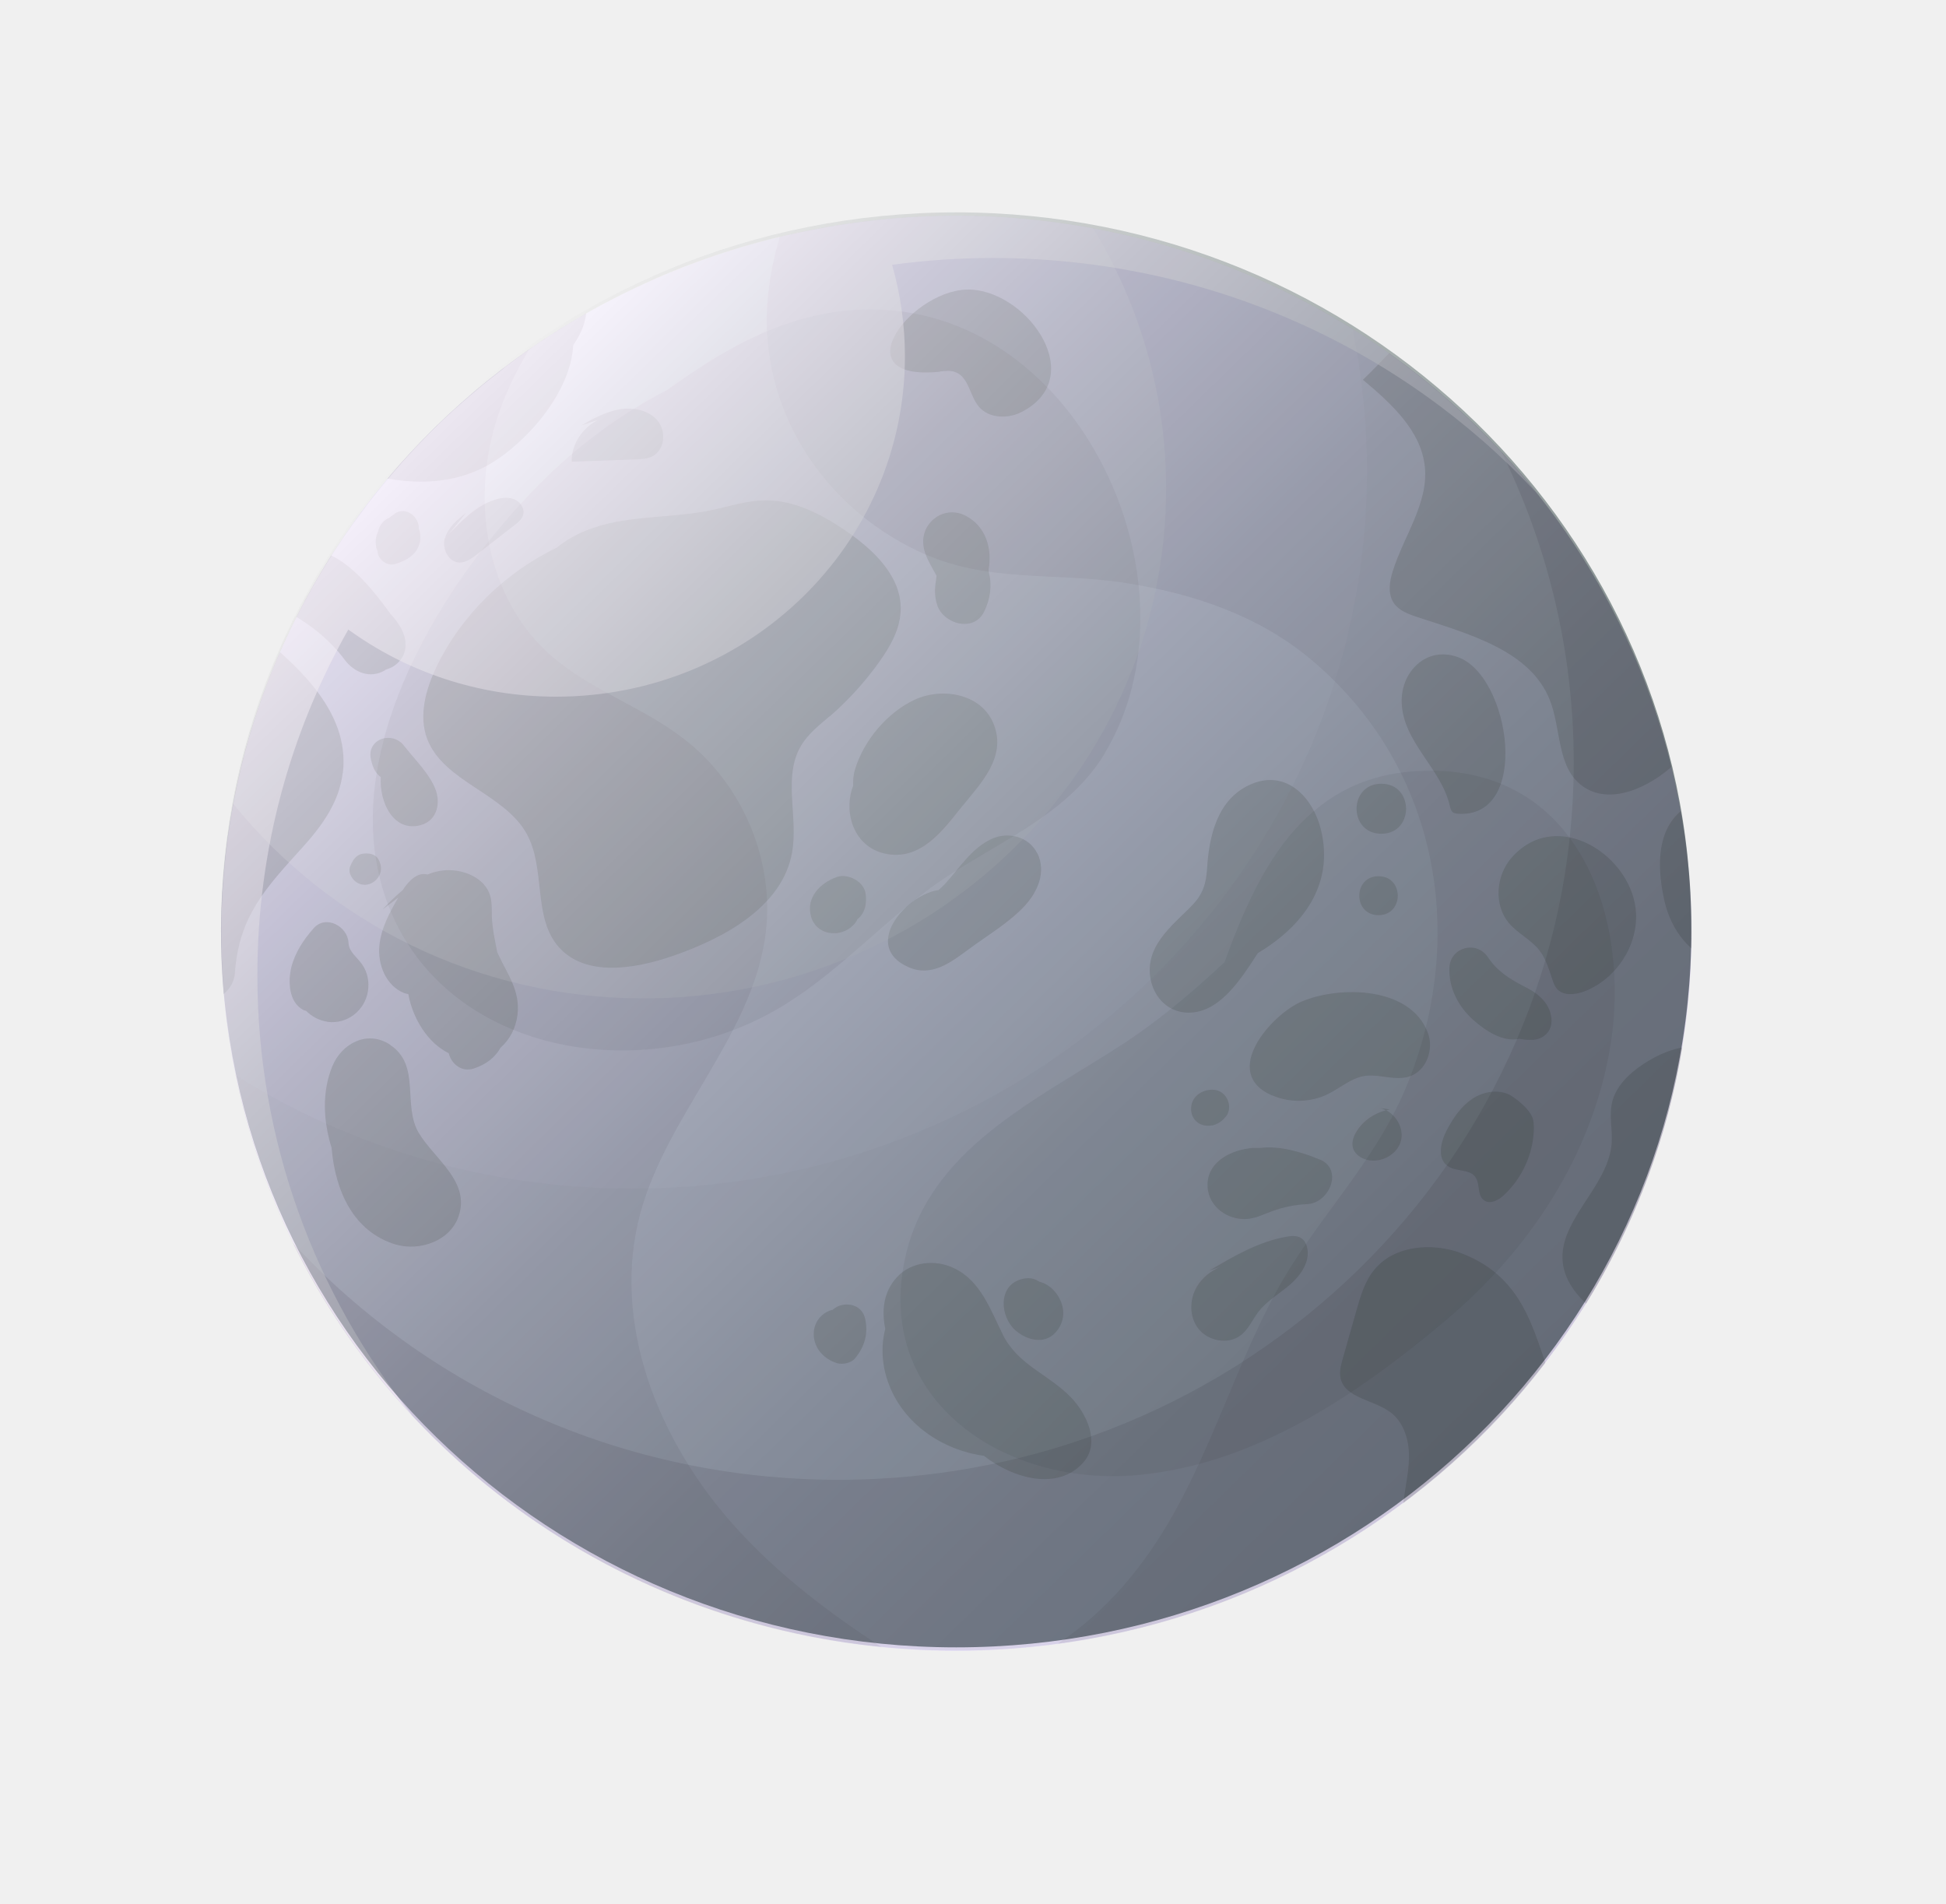
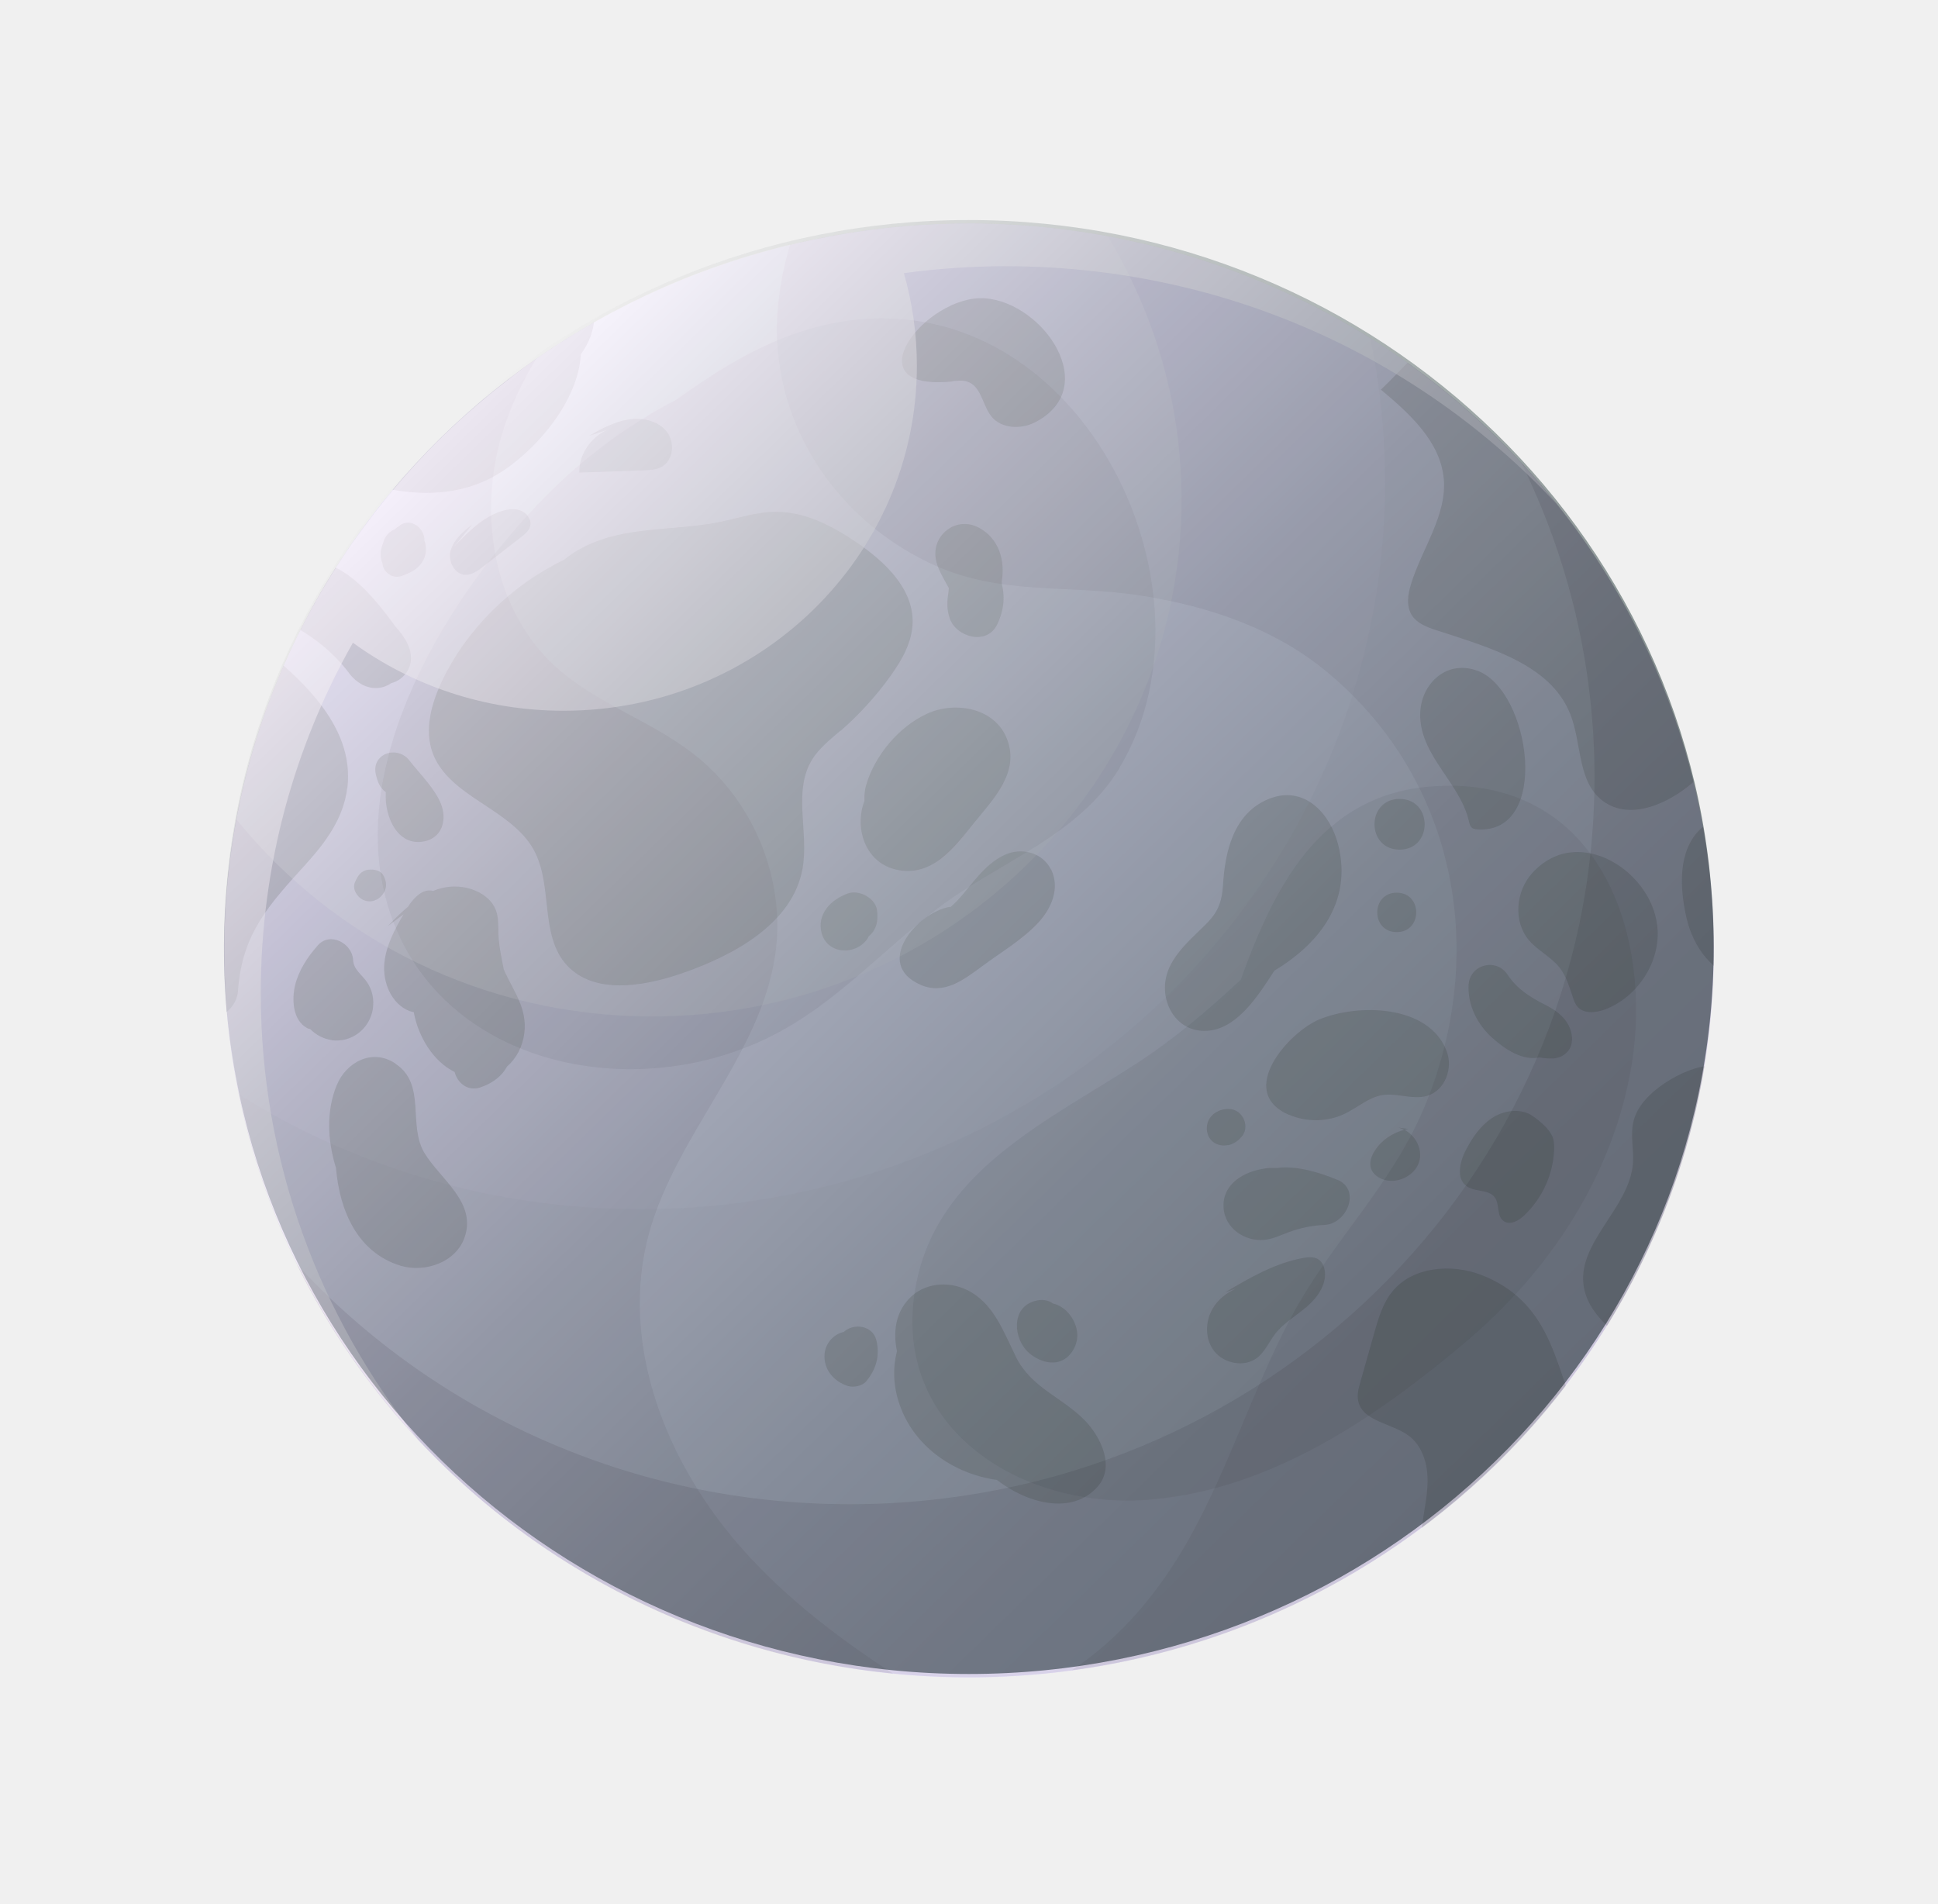
- <svg xmlns="http://www.w3.org/2000/svg" width="46" height="45" viewBox="0 0 46 45" fill="none">
-   <mask id="mask0_1_719" style="mask-type:luminance" maskUnits="userSpaceOnUse" x="5" y="5" width="35" height="35">
-     <path d="M38.729 28.391C42.311 19.701 37.995 9.824 29.091 6.328C20.187 2.833 10.066 7.045 6.484 15.735C2.903 24.424 7.218 34.302 16.122 37.797C25.027 41.293 35.148 37.081 38.729 28.391Z" fill="white" />
+ <svg xmlns="http://www.w3.org/2000/svg" width="226" height="222" viewBox="0 0 226 222" fill="none">
+   <mask id="mask0_91_4" style="mask-type:luminance" maskUnits="userSpaceOnUse" x="26" y="26" width="174" height="170">
+     <path d="M193.588 142.477C211.489 99.041 189.92 49.666 145.412 32.196C100.905 14.726 50.313 35.776 32.412 79.212C14.511 122.649 36.08 172.023 80.588 189.493C125.095 206.964 175.687 185.914 193.588 142.477Z" fill="white" />
  </mask>
-   <g mask="url(#mask0_1_719)">
-     <path d="M38.729 28.391C42.311 19.701 37.995 9.824 29.091 6.328C20.187 2.833 10.066 7.045 6.484 15.735C2.903 24.424 7.218 34.302 16.122 37.797C25.027 41.293 35.148 37.081 38.729 28.391Z" fill="#EEE9FF" />
-     <path opacity="0.71" d="M33.681 11.034C33.769 11.897 33.179 12.674 32.922 13.504C32.843 13.751 32.802 14.039 32.947 14.254C33.067 14.432 33.291 14.517 33.499 14.585C34.719 14.986 36.175 15.375 36.636 16.549C36.906 17.23 36.798 18.117 37.387 18.566C38.038 19.064 38.997 18.615 39.594 18.052C40.2 17.485 40.706 16.764 40.798 15.95C40.885 15.148 40.561 14.367 40.246 13.622C39.229 11.228 38.171 8.774 36.329 6.916C35.076 5.652 33.055 8.195 32.217 8.977C32.885 9.536 33.599 10.184 33.681 11.042V11.034Z" fill="#C8C6D3" />
-     <path opacity="0.71" d="M34.337 19.198C34.37 19.222 34.412 19.23 34.449 19.234C36.192 19.372 35.711 15.999 34.474 15.537C33.711 15.254 33.1 15.893 33.134 16.622C33.171 17.55 34.076 18.173 34.271 19.052C34.283 19.105 34.296 19.162 34.337 19.194V19.198Z" fill="#C8C6D3" />
-     <path opacity="0.71" d="M36.806 23.377C36.959 23.547 37.237 23.515 37.453 23.434C38.196 23.146 38.711 22.369 38.673 21.591C38.611 20.247 36.822 19.06 35.744 20.259C35.358 20.688 35.3 21.393 35.677 21.83C35.885 22.069 36.192 22.215 36.387 22.462C36.544 22.664 36.615 22.919 36.698 23.163C36.723 23.239 36.752 23.316 36.806 23.377Z" fill="#C8C6D3" />
-     <path opacity="0.71" d="M34.229 27.568C34.424 27.698 34.735 27.633 34.872 27.819C34.993 27.981 34.91 28.249 35.076 28.37C35.221 28.48 35.428 28.37 35.561 28.241C35.984 27.84 36.242 27.273 36.258 26.698C36.258 26.596 36.258 26.491 36.217 26.398C36.096 26.127 35.702 25.888 35.702 25.888C35.424 25.738 35.063 25.799 34.798 25.977C34.536 26.155 34.354 26.422 34.208 26.698C34.055 26.981 33.959 27.39 34.229 27.568Z" fill="#C8C6D3" />
-     <path opacity="0.71" d="M30.072 25.892C30.491 26.074 30.988 26.062 31.395 25.859C31.681 25.718 31.93 25.487 32.25 25.434C32.275 25.43 32.3 25.426 32.325 25.426C32.648 25.402 32.984 25.544 33.3 25.45C33.719 25.325 33.906 24.799 33.748 24.402C33.329 23.32 31.686 23.296 30.781 23.669C30.072 23.96 28.827 25.353 30.072 25.896V25.892Z" fill="#C8C6D3" />
-     <path opacity="0.71" d="M32.076 26.73C31.993 26.856 31.939 27.014 31.988 27.155C32.03 27.269 32.134 27.35 32.246 27.394C32.582 27.528 33.017 27.321 33.113 26.977C33.192 26.694 33.026 26.378 32.764 26.244C32.482 26.317 32.229 26.487 32.076 26.73Z" fill="#C8C6D3" />
-     <path opacity="0.71" d="M32.59 26.188C32.652 26.196 32.711 26.22 32.764 26.248C32.794 26.24 32.822 26.228 32.852 26.224L32.586 26.188H32.59Z" fill="#C8C6D3" />
-     <path opacity="0.71" d="M40.013 24.734C39.59 24.75 39.188 24.924 38.835 25.159C38.503 25.382 38.192 25.681 38.105 26.066C38.034 26.382 38.121 26.71 38.096 27.03C38.013 28.087 36.756 28.893 36.955 29.937C37.042 30.395 37.395 30.751 37.756 31.055C38.125 31.367 38.553 31.671 39.042 31.699C39.511 31.723 39.964 31.488 40.304 31.177C40.752 30.763 41.059 30.209 41.163 29.617C41.246 29.152 41.204 28.674 41.267 28.208C41.333 27.71 41.52 27.228 41.557 26.726C41.632 25.791 41.092 24.701 40.013 24.742V24.734Z" fill="#C8C6D3" />
-     <path opacity="0.71" d="M34.549 29.625C33.856 29.362 32.968 29.439 32.499 29.998C32.262 30.277 32.159 30.638 32.059 30.99C31.951 31.367 31.847 31.743 31.739 32.12C31.698 32.27 31.652 32.428 31.69 32.582C31.798 33.051 32.47 33.088 32.864 33.38C33.159 33.598 33.287 33.975 33.304 34.331C33.32 34.691 33.237 35.048 33.188 35.404C33.146 35.688 33.13 35.999 33.308 36.226C33.474 36.441 33.773 36.522 34.047 36.498C34.32 36.473 34.578 36.36 34.827 36.246C35.349 36.012 35.877 35.773 36.308 35.4C36.739 35.028 37.063 34.501 37.051 33.942C37.042 33.618 36.926 33.307 36.806 33.003C36.262 31.598 36.138 30.245 34.549 29.625Z" fill="#C8C6D3" />
-     <path opacity="0.71" d="M30.744 29.257C30.644 29.204 30.524 29.212 30.412 29.233C29.752 29.35 29.159 29.694 28.586 30.035L28.831 29.95C28.611 30.051 28.416 30.205 28.296 30.407C28.109 30.719 28.109 31.14 28.337 31.419C28.565 31.699 29.03 31.788 29.32 31.569C29.511 31.428 29.603 31.197 29.748 31.006C29.951 30.743 30.254 30.577 30.503 30.358C30.752 30.14 30.968 29.824 30.901 29.5C30.881 29.399 30.827 29.302 30.735 29.253L30.744 29.257Z" fill="#C8C6D3" />
-     <path opacity="0.71" d="M22.208 8.783C22.329 8.77 22.453 8.75 22.569 8.791C22.901 8.9 22.918 9.354 23.142 9.617C23.374 9.888 23.814 9.904 24.134 9.746C25.723 8.944 24.345 6.948 22.984 6.847C21.607 6.746 19.831 9.025 22.212 8.787L22.208 8.783Z" fill="#C8C6D3" />
-     <path opacity="0.71" d="M19.615 16.934C20.051 16.554 20.441 16.124 20.777 15.655C21.047 15.278 21.287 14.857 21.291 14.395C21.3 13.614 20.644 12.99 19.988 12.544C19.424 12.16 18.785 11.824 18.096 11.828C17.648 11.828 17.221 11.978 16.781 12.067C16.055 12.213 15.304 12.196 14.573 12.334C14.067 12.427 13.553 12.621 13.167 12.941C11.93 13.541 10.901 14.545 10.316 15.768C10.063 16.299 9.893 16.91 10.096 17.461C10.478 18.477 11.91 18.748 12.445 19.7C12.914 20.534 12.578 21.697 13.225 22.405C13.856 23.09 14.989 22.907 15.881 22.604C17.134 22.174 18.491 21.429 18.723 20.154C18.876 19.303 18.491 18.348 18.947 17.607C19.113 17.339 19.37 17.137 19.611 16.93L19.615 16.934Z" fill="#C8C6D3" />
-     <path opacity="0.71" d="M14.179 9.908C13.785 10.082 13.503 10.491 13.515 10.913C14.013 10.896 14.511 10.876 15.009 10.86C15.15 10.856 15.3 10.848 15.428 10.783C15.719 10.629 15.752 10.192 15.544 9.945C15.337 9.694 14.968 9.621 14.64 9.677C14.316 9.734 14.022 9.896 13.735 10.058L14.179 9.912V9.908Z" fill="#C8C6D3" />
-     <path opacity="0.71" d="M10.515 12.719C10.441 12.97 10.603 13.298 10.868 13.298C11.013 13.298 11.142 13.205 11.258 13.116C11.557 12.885 11.852 12.654 12.15 12.423C12.246 12.35 12.345 12.269 12.37 12.156C12.403 12.006 12.287 11.848 12.138 11.795C11.989 11.743 11.823 11.771 11.673 11.82C11.246 11.97 10.918 12.302 10.607 12.626L11.018 12.123C10.81 12.285 10.59 12.468 10.52 12.719H10.515Z" fill="#C8C6D3" />
-     <path opacity="0.71" d="M32.586 21.632C33.192 21.632 33.192 20.712 32.586 20.712C31.98 20.712 31.98 21.632 32.586 21.632Z" fill="#C8C6D3" />
-     <path opacity="0.71" d="M32.652 19.708C33.432 19.708 33.432 18.526 32.652 18.526C31.872 18.526 31.872 19.708 32.652 19.708Z" fill="#C8C6D3" />
-     <path opacity="0.71" d="M29.731 22.531C30.777 21.903 31.553 20.923 31.221 19.599C31.038 18.862 30.42 18.186 29.59 18.53C28.765 18.874 28.578 19.781 28.532 20.546C28.491 21.203 28.225 21.348 27.789 21.786C27.54 22.037 27.291 22.32 27.208 22.672C27.055 23.32 27.495 24.025 28.233 23.928C28.885 23.839 29.349 23.126 29.731 22.531Z" fill="#C8C6D3" />
-     <path opacity="0.71" d="M31.196 27.41C30.802 27.244 30.258 27.074 29.789 27.135C29.735 27.135 29.677 27.135 29.619 27.135C29.134 27.172 28.569 27.431 28.544 27.977C28.524 28.455 28.939 28.816 29.416 28.816C29.652 28.816 29.843 28.714 30.063 28.633C30.337 28.532 30.611 28.476 30.901 28.463C31.42 28.439 31.764 27.645 31.196 27.406V27.41Z" fill="#C8C6D3" />
-     <path opacity="0.71" d="M28.648 26.605C28.76 26.58 28.868 26.52 28.943 26.43C29.183 26.212 29.013 25.754 28.657 25.758C28.428 25.758 28.204 25.896 28.163 26.127C28.109 26.422 28.337 26.661 28.648 26.601V26.605Z" fill="#C8C6D3" />
-     <path opacity="0.71" d="M22.731 19.076C23.183 18.518 23.785 17.91 23.499 17.141C23.225 16.404 22.291 16.234 21.628 16.537C20.968 16.841 20.408 17.517 20.208 18.198C20.171 18.323 20.163 18.449 20.167 18.574C20.142 18.639 20.121 18.704 20.109 18.769C19.984 19.36 20.254 20.024 20.905 20.174C21.756 20.368 22.279 19.635 22.731 19.076Z" fill="#C8C6D3" />
-     <path opacity="0.71" d="M20.121 21.911C20.175 21.871 20.217 21.822 20.25 21.765C20.258 21.749 20.262 21.741 20.267 21.729C20.449 21.587 20.499 21.352 20.457 21.101C20.408 20.834 20.042 20.64 19.785 20.729C19.383 20.87 19.047 21.219 19.171 21.664C19.291 22.089 19.806 22.174 20.125 21.911H20.121Z" fill="#C8C6D3" />
-     <path opacity="0.71" d="M24.52 20.174C24.325 19.773 23.827 19.647 23.433 19.834C22.964 20.052 22.673 20.53 22.337 20.895C22.287 20.947 22.233 20.996 22.179 21.044C22.171 21.044 22.159 21.044 22.15 21.044C21.383 21.186 20.379 22.373 21.47 22.859C22.022 23.106 22.482 22.745 22.905 22.433C23.341 22.11 23.86 21.806 24.229 21.405C24.536 21.069 24.731 20.607 24.524 20.174H24.52Z" fill="#C8C6D3" />
-     <path opacity="0.71" d="M8.03 10.989C9.163 11.431 10.503 11.609 11.598 10.957C12.495 10.423 13.495 9.24 13.549 8.159C13.939 7.604 14.034 6.964 13.424 6.312C13.13 5.992 12.47 6.033 12.246 6.43C11.922 6.458 11.578 6.616 11.312 6.831C10.254 7.681 9.279 8.645 8.325 9.613C8.125 9.714 7.993 9.876 7.935 10.066C7.847 10.248 7.843 10.451 7.91 10.629C7.818 10.746 7.847 10.925 8.03 10.998V10.989Z" fill="#C8C6D3" />
-     <path opacity="0.71" d="M11.756 22.519C11.702 22.239 11.64 21.96 11.627 21.676C11.623 21.514 11.632 21.344 11.59 21.186C11.453 20.692 10.806 20.474 10.3 20.607C10.233 20.623 10.167 20.648 10.105 20.672C9.868 20.607 9.657 20.826 9.52 21.041C9.35 21.182 9.192 21.34 9.042 21.498L9.416 21.215C9.208 21.571 9.009 21.939 8.968 22.349C8.922 22.798 9.125 23.304 9.553 23.474C9.586 23.486 9.619 23.491 9.652 23.499C9.756 24.07 10.105 24.649 10.607 24.896C10.669 25.147 10.91 25.353 11.204 25.256C11.503 25.155 11.71 24.989 11.831 24.766C12.055 24.572 12.196 24.292 12.233 23.985C12.3 23.418 12.001 23.041 11.773 22.551C11.769 22.539 11.764 22.527 11.76 22.515L11.756 22.519Z" fill="#C8C6D3" />
-     <path opacity="0.71" d="M22.159 14.318C22.316 14.756 23.022 14.95 23.262 14.46C23.412 14.156 23.453 13.84 23.374 13.521C23.374 13.5 23.37 13.48 23.37 13.456C23.453 12.97 23.312 12.451 22.835 12.196C22.341 11.933 21.794 12.318 21.823 12.844C21.835 13.067 21.951 13.269 22.055 13.46C22.08 13.508 22.113 13.557 22.138 13.61C22.13 13.654 22.13 13.699 22.125 13.719C22.092 13.921 22.088 14.116 22.159 14.314V14.318Z" fill="#C8C6D3" />
-     <path opacity="0.71" d="M9.225 24.697C8.686 24.337 8.076 24.665 7.856 25.203C7.611 25.799 7.636 26.483 7.839 27.135C7.922 28.143 8.35 29.111 9.345 29.415C9.914 29.585 10.636 29.338 10.839 28.755C11.126 27.933 10.271 27.398 9.901 26.783C9.507 26.123 9.955 25.187 9.225 24.701V24.697Z" fill="#C8C6D3" />
-     <path opacity="0.71" d="M7.74 24.155C8.217 24.215 8.628 23.879 8.698 23.426C8.731 23.207 8.69 22.984 8.561 22.798C8.441 22.62 8.246 22.506 8.237 22.276C8.217 21.899 7.702 21.611 7.412 21.944C7.171 22.219 6.972 22.519 6.885 22.871C6.806 23.199 6.827 23.685 7.159 23.867C7.184 23.883 7.208 23.887 7.237 23.895C7.37 24.029 7.549 24.126 7.74 24.151V24.155Z" fill="#C8C6D3" />
-     <path opacity="0.71" d="M8.586 20.178C8.412 20.202 8.341 20.332 8.279 20.474C8.213 20.631 8.337 20.826 8.486 20.887C8.657 20.955 8.831 20.891 8.935 20.745C9.03 20.607 9.026 20.47 8.951 20.324C8.885 20.186 8.723 20.162 8.586 20.178Z" fill="#C8C6D3" />
-     <path opacity="0.71" d="M8.105 18.271C8.283 16.768 6.935 15.638 5.86 14.788C5.565 14.553 5.105 14.841 5.312 15.201C5.32 15.217 5.333 15.233 5.345 15.254C4.968 15.274 4.594 15.537 4.648 15.946C4.673 16.116 4.69 16.282 4.702 16.448C4.316 17.343 3.984 18.246 3.76 19.206C3.673 19.583 3.881 19.834 4.15 19.915C3.935 20.935 3.943 21.956 4.084 22.992C4.092 23.061 4.101 23.126 4.109 23.187C4.237 24.029 5.503 23.754 5.553 22.996C5.644 21.664 6.283 20.988 7.142 20.04C7.603 19.53 8.018 18.967 8.101 18.271H8.105Z" fill="#C8C6D3" />
-     <path opacity="0.71" d="M6.619 14.375C7.225 14.666 7.76 15.072 8.159 15.61C8.383 15.898 8.748 16.047 9.092 15.849C9.101 15.845 9.109 15.837 9.117 15.829C9.2 15.804 9.279 15.772 9.341 15.723C9.611 15.517 9.648 15.201 9.507 14.905C9.437 14.756 9.337 14.626 9.229 14.509C8.615 13.658 7.648 12.496 6.619 13.233C6.246 13.5 6.121 14.132 6.619 14.375Z" fill="#C8C6D3" />
-     <path opacity="0.71" d="M9.329 12.148C9.283 12.176 9.242 12.208 9.2 12.241C9.184 12.249 9.167 12.253 9.154 12.261C9.034 12.334 8.964 12.439 8.939 12.557C8.893 12.654 8.872 12.763 8.885 12.885C8.889 12.933 8.901 12.978 8.922 13.018C8.926 13.047 8.93 13.075 8.935 13.099C8.984 13.261 9.175 13.387 9.35 13.33C9.586 13.253 9.81 13.14 9.901 12.897C9.951 12.767 9.947 12.626 9.901 12.496C9.91 12.221 9.603 11.961 9.329 12.14V12.148Z" fill="#C8C6D3" />
-     <path opacity="0.71" d="M9.951 19.502C10.337 19.392 10.42 18.979 10.291 18.651C10.146 18.279 9.798 17.947 9.553 17.631C9.271 17.262 8.657 17.465 8.769 17.955C8.81 18.129 8.86 18.262 9.001 18.368C8.964 18.963 9.3 19.684 9.955 19.502H9.951Z" fill="#C8C6D3" />
-     <path opacity="0.71" d="M36.677 24.151C36.677 23.746 36.387 23.494 36.042 23.324C35.69 23.146 35.391 22.956 35.171 22.624C34.901 22.223 34.291 22.389 34.262 22.863C34.237 23.337 34.466 23.79 34.822 24.106C35.113 24.365 35.52 24.64 35.918 24.555C36.017 24.576 36.121 24.584 36.233 24.58C36.47 24.568 36.673 24.393 36.673 24.151H36.677Z" fill="#C8C6D3" />
-     <path opacity="0.71" d="M41.59 21.389C41.677 21.296 41.735 21.174 41.74 21.02C41.752 20.664 41.715 20.32 41.64 19.971C41.603 19.789 41.486 19.672 41.341 19.611C41.325 19.558 41.312 19.51 41.296 19.457C41.196 19.129 40.91 19.016 40.644 19.06C40.453 18.971 40.217 18.979 40.038 19.149C39.93 19.105 39.798 19.109 39.681 19.218C39.13 19.736 39.192 20.619 39.345 21.3C39.503 21.98 39.951 22.612 40.681 22.766C41.038 22.838 41.42 22.539 41.3 22.162C41.296 22.146 41.287 22.126 41.279 22.11C41.316 22.089 41.349 22.065 41.387 22.045C41.599 21.919 41.681 21.632 41.586 21.421C41.586 21.409 41.59 21.401 41.594 21.389H41.59Z" fill="#C8C6D3" />
-     <path opacity="0.71" d="M23.702 31.541C23.416 30.97 23.183 30.277 22.553 29.978C22.109 29.763 21.544 29.82 21.204 30.188C20.889 30.529 20.835 30.962 20.926 31.411C20.818 31.832 20.843 32.29 21.017 32.736C21.374 33.667 22.275 34.274 23.258 34.412C23.947 34.951 25.005 35.25 25.607 34.57C26.022 34.104 25.681 33.408 25.312 33.027C24.769 32.472 24.067 32.27 23.702 31.545V31.541Z" fill="#C8C6D3" />
-     <path opacity="0.71" d="M24.146 30.237C23.578 30.391 23.64 31.128 24.005 31.448C24.183 31.606 24.457 31.719 24.698 31.654C24.959 31.585 25.134 31.298 25.134 31.043C25.134 30.719 24.889 30.371 24.569 30.298C24.457 30.221 24.32 30.188 24.146 30.237Z" fill="#C8C6D3" />
-     <path opacity="0.71" d="M19.69 30.958C19.445 31.011 19.258 31.225 19.238 31.476C19.208 31.828 19.449 32.116 19.781 32.221C19.918 32.262 20.121 32.221 20.213 32.108C20.445 31.824 20.532 31.509 20.445 31.152C20.362 30.812 19.93 30.743 19.686 30.958H19.69Z" fill="#C8C6D3" />
+   <g mask="url(#mask0_91_4)">
+     <path d="M193.588 142.477C211.489 99.041 189.92 49.666 145.412 32.196C100.905 14.726 50.313 35.776 32.412 79.212C14.511 122.649 36.08 172.023 80.588 189.493C125.095 206.964 175.687 185.914 193.588 142.477Z" fill="#EEE9FF" />
+     <path opacity="0.71" d="M168.356 55.717C168.792 60.028 165.846 63.915 164.561 68.064C164.166 69.299 163.959 70.736 164.685 71.809C165.286 72.7 166.406 73.125 167.443 73.469C173.541 75.473 180.821 77.416 183.123 83.286C184.472 86.686 183.932 91.119 186.877 93.366C190.134 95.856 194.925 93.609 197.911 90.796C200.94 87.962 203.47 84.359 203.926 80.29C204.362 76.282 202.744 72.376 201.168 68.651C196.086 56.688 190.797 44.422 181.589 35.131C175.325 28.816 165.224 41.528 161.035 45.434C164.374 48.227 167.941 51.466 168.356 55.757V55.717Z" fill="#C8C6D3" />
+     <path opacity="0.71" d="M171.633 96.524C171.799 96.645 172.006 96.686 172.193 96.706C180.904 97.394 178.498 80.533 172.317 78.225C168.501 76.809 165.452 80.007 165.618 83.65C165.805 88.285 170.326 91.403 171.301 95.795C171.363 96.058 171.426 96.342 171.633 96.504V96.524Z" fill="#C8C6D3" />
+     <path opacity="0.71" d="M183.974 117.413C184.741 118.263 186.131 118.101 187.209 117.697C190.922 116.259 193.494 112.373 193.307 108.487C192.996 101.766 184.057 95.836 178.664 101.827C176.735 103.973 176.445 107.495 178.332 109.681C179.369 110.875 180.904 111.604 181.879 112.839C182.667 113.851 183.02 115.126 183.434 116.34C183.559 116.725 183.704 117.11 183.974 117.413Z" fill="#C8C6D3" />
+     <path opacity="0.71" d="M171.094 138.363C172.069 139.011 173.624 138.687 174.309 139.618C174.91 140.428 174.495 141.764 175.325 142.371C176.051 142.918 177.088 142.371 177.752 141.723C179.867 139.719 181.153 136.886 181.236 134.011C181.236 133.505 181.236 132.979 181.029 132.513C180.427 131.157 178.457 129.963 178.457 129.963C177.067 129.214 175.263 129.518 173.935 130.408C172.629 131.299 171.716 132.635 170.99 134.011C170.223 135.428 169.746 137.473 171.094 138.363Z" fill="#C8C6D3" />
+     <path opacity="0.71" d="M150.312 129.983C152.407 130.894 154.896 130.833 156.928 129.821C158.359 129.113 159.604 127.959 161.201 127.696C161.325 127.676 161.45 127.655 161.574 127.655C163.192 127.534 164.872 128.242 166.448 127.777C168.543 127.149 169.476 124.518 168.688 122.534C166.593 117.13 158.38 117.008 153.859 118.871C150.312 120.328 144.09 127.291 150.312 130.003V129.983Z" fill="#C8C6D3" />
+     <path opacity="0.71" d="M160.329 134.173C159.915 134.801 159.645 135.59 159.894 136.299C160.101 136.865 160.62 137.27 161.18 137.493C162.86 138.161 165.037 137.128 165.514 135.408C165.909 133.991 165.079 132.412 163.772 131.744C162.362 132.109 161.097 132.959 160.329 134.173Z" fill="#C8C6D3" />
+     <path opacity="0.71" d="M162.901 131.461C163.212 131.501 163.503 131.623 163.772 131.764C163.918 131.724 164.063 131.663 164.208 131.643L162.88 131.461H162.901Z" fill="#C8C6D3" />
+     <path opacity="0.71" d="M200.006 124.194C197.891 124.275 195.879 125.145 194.116 126.319C192.457 127.433 190.901 128.931 190.466 130.854C190.113 132.432 190.549 134.072 190.424 135.671C190.009 140.954 183.725 144.982 184.72 150.204C185.156 152.492 186.919 154.273 188.723 155.791C190.569 157.35 192.706 158.868 195.153 159.01C197.497 159.131 199.757 157.957 201.458 156.398C203.698 154.334 205.233 151.561 205.751 148.605C206.166 146.278 205.959 143.889 206.27 141.561C206.602 139.072 207.535 136.663 207.722 134.153C208.095 129.477 205.399 124.032 200.006 124.235V124.194Z" fill="#C8C6D3" />
+     <path opacity="0.71" d="M172.691 148.646C169.227 147.33 164.789 147.715 162.445 150.508C161.263 151.905 160.744 153.706 160.246 155.467C159.707 157.35 159.189 159.232 158.649 161.115C158.442 161.864 158.214 162.653 158.401 163.422C158.94 165.77 162.3 165.952 164.27 167.41C165.743 168.503 166.386 170.385 166.469 172.167C166.552 173.968 166.137 175.749 165.888 177.531C165.68 178.948 165.598 180.506 166.489 181.64C167.319 182.712 168.812 183.117 170.181 182.996C171.55 182.874 172.836 182.308 174.08 181.741C176.694 180.567 179.328 179.373 181.485 177.51C183.642 175.648 185.26 173.017 185.197 170.223C185.156 168.604 184.575 167.045 183.974 165.527C181.257 158.504 180.634 151.743 172.691 148.646Z" fill="#C8C6D3" />
+     <path opacity="0.71" d="M153.672 146.804C153.174 146.541 152.573 146.581 152.013 146.682C148.715 147.269 145.749 148.99 142.887 150.69L144.11 150.265C143.011 150.771 142.036 151.54 141.435 152.553C140.502 154.111 140.502 156.216 141.642 157.613C142.783 159.01 145.106 159.455 146.558 158.362C147.512 157.653 147.968 156.5 148.694 155.548C149.71 154.233 151.224 153.403 152.469 152.31C153.713 151.217 154.792 149.638 154.46 148.018C154.356 147.512 154.087 147.027 153.63 146.784L153.672 146.804Z" fill="#C8C6D3" />
+     <path opacity="0.71" d="M111.008 44.462C111.61 44.402 112.232 44.301 112.813 44.503C114.472 45.05 114.555 47.317 115.675 48.632C116.836 49.988 119.035 50.069 120.632 49.28C128.575 45.272 121.69 35.293 114.887 34.787C108.001 34.281 99.124 45.677 111.029 44.483L111.008 44.462Z" fill="#C8C6D3" />
+     <path opacity="0.71" d="M98.045 85.209C100.223 83.306 102.173 81.16 103.853 78.812C105.201 76.93 106.404 74.825 106.425 72.517C106.466 68.611 103.189 65.493 99.912 63.267C97.091 61.344 93.897 59.664 90.454 59.684C88.214 59.684 86.078 60.433 83.88 60.878C80.25 61.607 76.496 61.526 72.846 62.214C70.315 62.68 67.743 63.651 65.814 65.251C59.634 68.246 54.49 73.266 51.566 79.379C50.301 82.031 49.45 85.087 50.467 87.84C52.375 92.921 59.53 94.277 62.206 99.034C64.549 103.204 62.869 109.013 66.105 112.555C69.257 115.976 74.92 115.065 79.379 113.547C85.642 111.401 92.425 107.677 93.586 101.301C94.353 97.05 92.425 92.273 94.706 88.569C95.536 87.233 96.822 86.221 98.025 85.189L98.045 85.209Z" fill="#C8C6D3" />
+     <path opacity="0.71" d="M70.875 50.09C68.905 50.96 67.495 53.004 67.557 55.109C70.046 55.029 72.534 54.927 75.023 54.846C75.729 54.826 76.475 54.786 77.118 54.462C78.57 53.693 78.736 51.507 77.699 50.272C76.662 49.017 74.816 48.653 73.177 48.936C71.56 49.219 70.087 50.029 68.656 50.839L70.875 50.11V50.09Z" fill="#C8C6D3" />
+     <path opacity="0.71" d="M52.562 64.137C52.188 65.392 52.997 67.032 54.325 67.032C55.05 67.032 55.693 66.566 56.274 66.121C57.767 64.967 59.24 63.813 60.733 62.66C61.21 62.295 61.708 61.891 61.833 61.324C61.998 60.575 61.418 59.785 60.671 59.522C59.925 59.259 59.095 59.401 58.348 59.644C56.212 60.393 54.573 62.052 53.018 63.672L55.071 61.162C54.034 61.971 52.935 62.882 52.582 64.137H52.562Z" fill="#C8C6D3" />
+     <path opacity="0.71" d="M162.88 108.689C165.909 108.689 165.909 104.094 162.88 104.094C159.852 104.094 159.852 108.689 162.88 108.689Z" fill="#C8C6D3" />
+     <path opacity="0.71" d="M163.212 99.074C167.111 99.074 167.111 93.164 163.212 93.164C159.313 93.164 159.313 99.074 163.212 99.074Z" fill="#C8C6D3" />
+     <path opacity="0.71" d="M148.611 113.183C153.838 110.045 157.716 105.147 156.057 98.528C155.144 94.844 152.054 91.463 147.906 93.184C143.779 94.904 142.845 99.439 142.617 103.264C142.41 106.543 141.082 107.272 138.905 109.458C137.66 110.713 136.416 112.13 136.001 113.891C135.234 117.13 137.432 120.652 141.124 120.166C144.38 119.721 146.703 116.158 148.611 113.183Z" fill="#C8C6D3" />
+     <path opacity="0.71" d="M155.932 137.574C153.962 136.744 151.245 135.894 148.901 136.197C148.632 136.197 148.341 136.197 148.051 136.197C145.624 136.379 142.804 137.675 142.679 140.408C142.575 142.796 144.649 144.598 147.035 144.598C148.217 144.598 149.171 144.092 150.27 143.687C151.639 143.181 153.008 142.897 154.46 142.837C157.052 142.715 158.774 138.748 155.932 137.553V137.574Z" fill="#C8C6D3" />
+     <path opacity="0.71" d="M143.198 133.546C143.758 133.424 144.297 133.121 144.67 132.675C145.873 131.582 145.023 129.295 143.239 129.315C142.098 129.315 140.978 130.003 140.771 131.157C140.501 132.635 141.642 133.829 143.198 133.525V133.546Z" fill="#C8C6D3" />
+     <path opacity="0.71" d="M113.622 95.917C115.882 93.123 118.89 90.087 117.459 86.241C116.09 82.557 111.423 81.707 108.105 83.225C104.807 84.743 102.007 88.124 101.011 91.524C100.825 92.152 100.783 92.779 100.804 93.407C100.68 93.731 100.576 94.054 100.514 94.378C99.891 97.334 101.24 100.653 104.496 101.402C108.748 102.374 111.361 98.71 113.622 95.917Z" fill="#C8C6D3" />
+     <path opacity="0.71" d="M100.576 110.086C100.845 109.883 101.053 109.64 101.219 109.357C101.26 109.276 101.281 109.236 101.302 109.175C102.214 108.466 102.463 107.292 102.256 106.037C102.007 104.701 100.182 103.73 98.896 104.175C96.884 104.884 95.204 106.624 95.826 108.851C96.428 110.976 98.999 111.401 100.597 110.086H100.576Z" fill="#C8C6D3" />
+     <path opacity="0.71" d="M122.561 101.402C121.586 99.398 119.097 98.771 117.127 99.702C114.783 100.795 113.331 103.183 111.651 105.005C111.402 105.268 111.133 105.511 110.863 105.754C110.822 105.754 110.759 105.754 110.718 105.754C106.881 106.462 101.862 112.393 107.317 114.822C110.075 116.057 112.377 114.255 114.493 112.697C116.671 111.078 119.263 109.559 121.109 107.556C122.644 105.875 123.619 103.568 122.582 101.402H122.561Z" fill="#C8C6D3" />
+     <path opacity="0.71" d="M40.138 55.494C45.8 57.7 52.499 58.591 57.975 55.332C62.455 52.66 67.453 46.75 67.723 41.345C69.672 38.572 70.15 35.374 67.101 32.115C65.628 30.516 62.33 30.718 61.21 32.702C59.593 32.844 57.871 33.633 56.544 34.706C51.255 38.957 46.381 43.774 41.611 48.612C40.615 49.118 39.951 49.928 39.661 50.879C39.225 51.79 39.205 52.802 39.536 53.693C39.08 54.28 39.225 55.17 40.138 55.535V55.494Z" fill="#C8C6D3" />
+     <path opacity="0.71" d="M58.763 113.122C58.493 111.725 58.182 110.329 58.12 108.912C58.099 108.102 58.141 107.252 57.933 106.462C57.249 103.993 54.013 102.9 51.483 103.568C51.151 103.649 50.819 103.77 50.508 103.892C49.326 103.568 48.268 104.661 47.584 105.734C46.733 106.442 45.945 107.232 45.199 108.021L47.065 106.604C46.028 108.385 45.033 110.227 44.825 112.272C44.597 114.519 45.613 117.049 47.75 117.899C47.916 117.96 48.082 117.98 48.248 118.02C48.766 120.874 50.508 123.769 53.018 125.004C53.329 126.259 54.532 127.291 56.005 126.805C57.498 126.299 58.535 125.469 59.136 124.356C60.256 123.384 60.962 121.988 61.148 120.449C61.48 117.616 59.987 115.733 58.846 113.284C58.825 113.223 58.804 113.162 58.784 113.102L58.763 113.122Z" fill="#C8C6D3" />
+     <path opacity="0.71" d="M110.759 72.133C111.548 74.319 115.073 75.29 116.276 72.841C117.023 71.323 117.23 69.744 116.836 68.145C116.836 68.044 116.816 67.943 116.816 67.821C117.23 65.392 116.525 62.801 114.14 61.526C111.672 60.211 108.934 62.133 109.079 64.765C109.142 65.878 109.722 66.89 110.241 67.842C110.365 68.084 110.531 68.327 110.656 68.591C110.614 68.813 110.614 69.036 110.593 69.137C110.428 70.149 110.407 71.121 110.759 72.112V72.133Z" fill="#C8C6D3" />
+     <path opacity="0.71" d="M46.111 124.012C43.415 122.21 40.366 123.85 39.267 126.542C38.043 129.518 38.167 132.938 39.184 136.197C39.599 141.237 41.735 146.075 46.713 147.593C49.554 148.443 53.163 147.209 54.179 144.294C55.61 140.185 51.338 137.513 49.492 134.436C47.522 131.137 49.761 126.461 46.111 124.032V124.012Z" fill="#C8C6D3" />
+     <path opacity="0.71" d="M38.686 121.3C41.071 121.603 43.124 119.923 43.477 117.656C43.643 116.563 43.436 115.45 42.793 114.519C42.191 113.628 41.216 113.061 41.175 111.907C41.071 110.025 38.499 108.588 37.048 110.248C35.845 111.624 34.849 113.122 34.413 114.883C34.019 116.523 34.123 118.952 35.782 119.862C35.907 119.943 36.031 119.964 36.176 120.004C36.84 120.672 37.732 121.158 38.686 121.279V121.3Z" fill="#C8C6D3" />
+     <path opacity="0.71" d="M42.917 101.422C42.046 101.544 41.694 102.191 41.382 102.9C41.05 103.689 41.673 104.661 42.419 104.965C43.27 105.309 44.141 104.985 44.659 104.256C45.136 103.568 45.116 102.88 44.742 102.151C44.41 101.463 43.602 101.341 42.917 101.422Z" fill="#C8C6D3" />
+     <path opacity="0.71" d="M40.511 91.889C41.403 84.379 34.662 78.731 29.29 74.481C27.818 73.307 25.516 74.744 26.553 76.545C26.594 76.626 26.656 76.707 26.718 76.809C24.831 76.91 22.965 78.225 23.234 80.27C23.359 81.12 23.442 81.95 23.504 82.78C21.575 87.253 19.916 91.767 18.796 96.564C18.36 98.447 19.397 99.702 20.745 100.107C19.667 105.208 19.708 110.308 20.413 115.49C20.455 115.834 20.496 116.158 20.538 116.462C21.181 120.672 27.507 119.296 27.756 115.51C28.212 108.851 31.406 105.471 35.699 100.734C38.001 98.184 40.075 95.37 40.49 91.889H40.511Z" fill="#C8C6D3" />
+     <path opacity="0.71" d="M33.086 72.416C36.114 73.874 38.789 75.898 40.781 78.59C41.901 80.027 43.726 80.776 45.447 79.784C45.489 79.764 45.53 79.723 45.572 79.683C45.986 79.561 46.381 79.399 46.692 79.156C48.04 78.124 48.227 76.545 47.521 75.068C47.169 74.319 46.671 73.671 46.132 73.084C43.062 68.833 38.23 63.024 33.086 66.708C31.219 68.044 30.597 71.202 33.086 72.416Z" fill="#C8C6D3" />
+     <path opacity="0.71" d="M46.63 61.283C46.401 61.425 46.194 61.587 45.987 61.749C45.904 61.789 45.821 61.809 45.759 61.85C45.157 62.214 44.804 62.741 44.68 63.328C44.452 63.813 44.348 64.36 44.41 64.967C44.431 65.21 44.493 65.433 44.597 65.635C44.618 65.777 44.639 65.919 44.659 66.04C44.908 66.85 45.862 67.477 46.733 67.194C47.916 66.809 49.036 66.242 49.492 65.028C49.741 64.38 49.72 63.672 49.492 63.024C49.533 61.648 47.998 60.352 46.63 61.243V61.283Z" fill="#C8C6D3" />
+     <path opacity="0.71" d="M49.74 98.042C51.669 97.495 52.084 95.431 51.441 93.791C50.715 91.929 48.973 90.269 47.749 88.69C46.339 86.848 43.27 87.86 43.83 90.31C44.037 91.18 44.286 91.848 44.991 92.374C44.804 95.35 46.484 98.953 49.761 98.042H49.74Z" fill="#C8C6D3" />
+     <path opacity="0.71" d="M183.331 121.279C183.331 119.255 181.879 118 180.157 117.15C178.394 116.259 176.901 115.308 175.802 113.648C174.454 111.644 171.405 112.474 171.26 114.842C171.135 117.211 172.276 119.478 174.06 121.057C175.511 122.352 177.544 123.729 179.535 123.303C180.033 123.405 180.551 123.445 181.111 123.425C182.294 123.364 183.31 122.494 183.31 121.279H183.331Z" fill="#C8C6D3" />
+     <path opacity="0.71" d="M207.888 107.475C208.323 107.009 208.614 106.402 208.634 105.633C208.697 103.851 208.51 102.131 208.137 100.39C207.95 99.479 207.369 98.892 206.643 98.588C206.56 98.325 206.498 98.082 206.415 97.819C205.917 96.18 204.486 95.613 203.159 95.836C202.205 95.39 201.023 95.431 200.131 96.281C199.591 96.058 198.928 96.079 198.347 96.625C195.589 99.216 195.9 103.629 196.667 107.029C197.455 110.43 199.695 113.588 203.346 114.357C205.129 114.721 207.037 113.223 206.436 111.341C206.415 111.26 206.374 111.159 206.332 111.078C206.519 110.976 206.685 110.855 206.871 110.754C207.929 110.126 208.344 108.689 207.867 107.636C207.867 107.576 207.888 107.535 207.908 107.475H207.888Z" fill="#C8C6D3" />
+     <path opacity="0.71" d="M118.475 158.22C117.044 155.366 115.882 151.905 112.73 150.407C110.51 149.334 107.69 149.617 105.989 151.459C104.413 153.16 104.143 155.326 104.599 157.572C104.06 159.678 104.185 161.965 105.056 164.191C106.839 168.847 111.34 171.883 116.256 172.571C119.699 175.264 124.987 176.761 127.995 173.361C130.069 171.033 128.368 167.552 126.522 165.649C123.805 162.876 120.3 161.864 118.475 158.24V158.22Z" fill="#C8C6D3" />
+     <path opacity="0.71" d="M120.694 151.702C117.853 152.472 118.164 156.156 119.989 157.755C120.881 158.544 122.25 159.111 123.453 158.787C124.759 158.443 125.63 157.006 125.63 155.73C125.63 154.111 124.407 152.37 122.81 152.006C122.25 151.621 121.565 151.46 120.694 151.702Z" fill="#C8C6D3" />
+     <path opacity="0.71" d="M98.419 155.305C97.195 155.569 96.262 156.641 96.158 157.896C96.013 159.657 97.216 161.094 98.875 161.621C99.56 161.823 100.576 161.621 101.032 161.054C102.194 159.637 102.629 158.058 102.194 156.277C101.779 154.577 99.622 154.233 98.398 155.305H98.419Z" fill="#C8C6D3" />
    <g style="mix-blend-mode:multiply" opacity="0.43">
-       <path d="M26.121 17.793C28.441 13.921 25.673 7.608 20.922 7.325C18.943 7.207 17.308 8.106 15.793 9.204C14.735 9.75 13.76 10.467 12.984 11.216C10.656 13.456 8.208 17.307 8.947 20.627C9.843 24.657 14.636 25.779 18.038 24.037C19.499 23.292 20.586 22.057 21.872 21.081C23.296 20 25.171 19.388 26.125 17.793H26.121Z" fill="#E2E0E2" />
-       <path d="M33.814 18.218C30.905 18.21 29.769 20.465 28.947 22.741C28.171 23.47 27.358 24.151 26.507 24.701C24.47 26.026 21.968 27.155 21.399 29.719C20.644 33.124 23.785 35.161 26.91 34.866C29.677 34.606 32.092 32.962 34.146 31.237C36.159 29.549 37.648 27.289 38.067 24.718C38.544 21.81 37.412 18.226 33.81 18.214L33.814 18.218Z" fill="#E2E0E2" />
+       <path d="M130.567 89.5C142.161 70.149 128.327 38.592 104.579 37.175C94.685 36.589 86.514 41.082 78.943 46.568C73.654 49.3 68.781 52.883 64.902 56.628C53.267 67.821 41.03 87.071 44.721 103.669C49.201 123.809 73.157 129.416 90.164 120.713C97.465 116.988 102.899 110.814 109.328 105.936C116.442 100.532 125.817 97.475 130.587 89.5H130.567Z" fill="#E2E0E2" />
+       <path d="M169.02 91.625C154.481 91.585 148.798 102.859 144.691 114.235C140.812 117.879 136.747 121.279 132.496 124.032C122.312 130.651 109.805 136.299 106.964 149.111C103.189 166.135 118.89 176.316 134.507 174.838C148.341 173.543 160.412 165.325 170.679 156.702C180.738 148.261 188.184 136.966 190.279 124.113C192.664 109.58 187.002 91.666 168.999 91.605L169.02 91.625Z" fill="#E2E0E2" />
    </g>
  </g>
  <g style="mix-blend-mode:multiply" opacity="0.46">
-     <path d="M31.756 28.176C31.196 28.949 30.611 29.706 30.154 30.557C29.238 32.258 28.677 34.125 27.727 35.809C27.051 37.008 26.171 38.081 25.001 38.855C33.466 37.717 39.984 30.634 39.984 22.061C39.98 12.694 32.2 5.101 22.603 5.101C21.163 5.101 19.769 5.276 18.433 5.596C18.196 6.393 18.092 7.199 18.134 7.9C18.267 10.107 19.636 12.026 21.657 13.006C23.291 13.804 24.914 13.508 26.632 13.784C28.213 14.035 29.744 14.549 30.976 15.578C34.038 18.133 34.715 22.203 33.213 25.758C32.839 26.641 32.308 27.415 31.756 28.176Z" fill="#E2E0E2" />
+     <path d="M158.733 141.399C155.933 145.266 153.008 149.051 150.727 153.301C146.143 161.803 143.343 171.134 138.593 179.555C135.213 185.546 130.816 190.91 124.967 194.776C167.278 189.089 199.861 153.686 199.861 110.835C199.84 64.016 160.952 26.063 112.979 26.063C105.782 26.063 98.813 26.933 92.135 28.532C90.952 32.52 90.434 36.548 90.641 40.05C91.305 51.081 98.149 60.676 108.25 65.575C116.422 69.562 124.531 68.084 133.118 69.461C141.02 70.716 148.673 73.287 154.833 78.428C170.14 91.2 173.521 111.543 166.012 129.315C164.146 133.728 161.491 137.594 158.733 141.399Z" fill="#E2E0E2" />
  </g>
  <g style="mix-blend-mode:multiply" opacity="0.46">
-     <path d="M17.399 36.113C15.561 34.088 14.424 31.258 15.146 28.645C15.781 26.345 17.748 24.507 18.088 22.146C18.337 20.405 17.582 18.558 16.171 17.469C15.184 16.703 13.926 16.302 12.997 15.472C11.503 14.14 11.142 11.893 11.715 10.001C11.901 9.39 12.175 8.811 12.503 8.264C8.101 11.342 5.229 16.371 5.229 22.061C5.229 30.844 12.072 38.069 20.839 38.931C19.582 38.117 18.399 37.214 17.399 36.113Z" fill="#E2E0E2" />
+     <path d="M86.97 181.073C77.782 170.952 72.099 156.803 75.708 143.747C78.881 132.25 88.712 123.061 90.413 111.26C91.657 102.556 87.883 93.326 80.831 87.881C75.895 84.055 69.61 82.051 64.964 77.901C57.498 71.242 55.693 60.008 58.556 50.555C59.489 47.499 60.858 44.604 62.496 41.871C40.49 57.255 26.138 82.395 26.138 110.835C26.138 154.739 60.339 190.85 104.164 195.161C97.88 191.092 91.969 186.579 86.97 181.073Z" fill="#E2E0E2" />
  </g>
  <g style="mix-blend-mode:multiply" opacity="0.14">
-     <path d="M31.972 7.782C32.196 8.868 32.312 9.985 32.312 11.135C32.312 20.502 24.532 28.095 14.934 28.095C11.482 28.095 8.271 27.111 5.569 25.418C7.163 33.177 14.184 39.025 22.603 39.025C32.2 39.025 39.98 31.432 39.98 22.065C39.98 16.068 36.785 10.799 31.972 7.786V7.782Z" fill="#E2E0E2" />
+     <path d="M159.811 39.463C160.931 44.888 161.512 50.474 161.512 56.223C161.512 103.042 122.623 140.995 74.65 140.995C57.394 140.995 41.341 136.076 27.838 127.615C35.803 166.398 70.896 195.627 112.979 195.627C160.952 195.627 199.84 157.674 199.84 110.855C199.84 80.877 183.87 54.543 159.811 39.483V39.463Z" fill="#E2E0E2" />
  </g>
  <g style="mix-blend-mode:multiply" opacity="0.67">
-     <path d="M35.495 10.69C36.586 12.909 37.2 15.395 37.2 18.02C37.2 27.386 29.42 34.979 19.823 34.979C14.71 34.979 10.113 32.825 6.93 29.391C9.731 35.084 15.698 39.016 22.603 39.016C32.2 39.016 39.98 31.424 39.98 22.057C39.98 17.683 38.283 13.695 35.495 10.686V10.69Z" fill="#E2E0E2" />
+     <path d="M177.42 53.996C182.874 65.089 185.944 77.517 185.944 90.633C185.944 137.452 147.055 175.405 99.082 175.405C73.53 175.405 50.55 164.637 34.642 147.472C48.641 175.932 78.466 195.586 112.979 195.586C160.952 195.586 199.84 157.633 199.84 110.814C199.84 88.954 191.357 69.016 177.42 53.976V53.996Z" fill="#E2E0E2" />
  </g>
  <g style="mix-blend-mode:overlay" opacity="0.65">
-     <path d="M22.603 5.101C21.607 5.101 20.636 5.187 19.686 5.344C19.632 5.353 19.578 5.365 19.528 5.373C19.233 5.425 18.943 5.482 18.652 5.547C18.603 5.559 18.553 5.567 18.507 5.579C17.503 5.818 16.532 6.138 15.603 6.539C15.553 6.559 15.507 6.584 15.457 6.604C15.196 6.721 14.935 6.843 14.677 6.972C14.632 6.997 14.586 7.017 14.54 7.041C13.939 7.349 13.358 7.689 12.798 8.062C12.528 8.24 12.267 8.43 12.009 8.625C11.964 8.657 11.922 8.689 11.881 8.726C11.661 8.896 11.441 9.07 11.229 9.252C11.188 9.289 11.146 9.321 11.105 9.358C10.598 9.791 10.121 10.257 9.673 10.742C9.457 10.977 9.25 11.22 9.047 11.467C9.013 11.512 8.976 11.552 8.943 11.597C8.769 11.812 8.603 12.034 8.437 12.257C8.403 12.302 8.374 12.346 8.341 12.387C7.955 12.925 7.598 13.488 7.279 14.071C5.972 16.452 5.233 19.17 5.233 22.061C5.233 26.455 6.947 30.456 9.752 33.469C7.453 30.593 6.084 26.981 6.084 23.053C6.084 20.089 6.864 17.303 8.233 14.881C9.607 15.877 11.304 16.468 13.146 16.468C17.698 16.468 21.391 12.864 21.391 8.422C21.391 7.673 21.283 6.948 21.088 6.26C21.864 6.154 22.657 6.098 23.462 6.098C28.557 6.098 33.138 8.236 36.316 11.646C33.134 7.665 28.175 5.101 22.603 5.101Z" fill="#F0DDF1" />
+     <path d="M112.979 26.063C108.001 26.063 103.148 26.488 98.398 27.277C98.129 27.318 97.859 27.379 97.61 27.419C96.138 27.682 94.686 27.966 93.234 28.29C92.985 28.35 92.736 28.391 92.508 28.451C87.489 29.646 82.635 31.245 77.99 33.249C77.741 33.35 77.512 33.471 77.263 33.572C75.957 34.16 74.65 34.767 73.364 35.414C73.136 35.536 72.908 35.637 72.68 35.759C69.672 37.297 66.769 38.997 63.969 40.859C62.621 41.75 61.314 42.702 60.028 43.673C59.8 43.835 59.593 43.997 59.385 44.179C58.286 45.029 57.187 45.9 56.129 46.81C55.922 46.993 55.714 47.155 55.507 47.337C52.976 49.503 50.591 51.83 48.351 54.259C47.273 55.433 46.236 56.648 45.219 57.883C45.053 58.105 44.867 58.308 44.701 58.53C43.83 59.603 43 60.717 42.17 61.83C42.005 62.052 41.859 62.275 41.693 62.477C39.765 65.17 37.981 67.983 36.384 70.898C29.851 82.8 26.159 96.382 26.159 110.835C26.159 132.797 34.725 152.795 48.745 167.855C37.255 153.484 30.411 135.428 30.411 115.794C30.411 100.977 34.31 87.051 41.154 74.946C48.019 79.926 56.502 82.881 65.711 82.881C88.463 82.881 106.923 64.866 106.923 42.661C106.923 38.916 106.383 35.293 105.409 31.852C109.287 31.326 113.248 31.042 117.272 31.042C142.742 31.042 165.639 41.73 181.526 58.773C165.618 38.876 140.833 26.063 112.979 26.063Z" fill="#F0DDF1" />
  </g>
  <g style="mix-blend-mode:screen" opacity="0.22">
-     <path d="M5.516 19.004C7.777 21.802 11.279 23.6 15.213 23.6C22.034 23.6 27.565 18.202 27.565 11.544C27.565 9.301 26.935 7.199 25.839 5.397C24.789 5.203 23.71 5.097 22.607 5.097C14.076 5.101 6.989 11.099 5.516 19.004Z" fill="#F0DDF1" />
+     <path d="M27.569 95.552C38.873 109.539 56.378 118.526 76.04 118.526C110.137 118.526 137.785 91.544 137.785 58.267C137.785 47.053 134.632 36.548 129.157 27.541C123.909 26.569 118.517 26.043 113 26.043C70.357 26.063 34.932 56.041 27.569 95.552Z" fill="#F0DDF1" />
  </g>
-   <path style="mix-blend-mode:multiply" d="M22.603 38.94C32.2 38.94 39.98 31.346 39.98 21.98C39.98 12.614 32.2 5.02 22.603 5.02C13.005 5.02 5.225 12.614 5.225 21.98C5.225 31.346 13.005 38.94 22.603 38.94Z" fill="url(#paint0_linear_1_719)" />
+   <path style="mix-blend-mode:multiply" d="M112.979 195.202C160.951 195.202 199.84 157.248 199.84 110.43C199.84 63.612 160.951 25.658 112.979 25.658C65.007 25.658 26.117 63.612 26.117 110.43C26.117 157.248 65.007 195.202 112.979 195.202Z" fill="url(#paint0_linear_91_4)" />
  <defs>
-     <linearGradient id="paint0_linear_1_719" x1="10.316" y1="9.989" x2="34.295" y2="34.555" gradientUnits="userSpaceOnUse">
+     <linearGradient id="paint0_linear_91_4" x1="51.566" y1="50.495" x2="171.422" y2="173.284" gradientUnits="userSpaceOnUse">
      <stop stop-color="white" />
      <stop offset="0.03" stop-color="#F9F9F9" />
      <stop offset="0.25" stop-color="#CDD2D2" />
      <stop offset="0.46" stop-color="#AAB3B3" />
      <stop offset="0.66" stop-color="#929D9D" />
      <stop offset="0.85" stop-color="#838F8F" />
      <stop offset="1" stop-color="#7E8B8B" />
    </linearGradient>
  </defs>
</svg>
